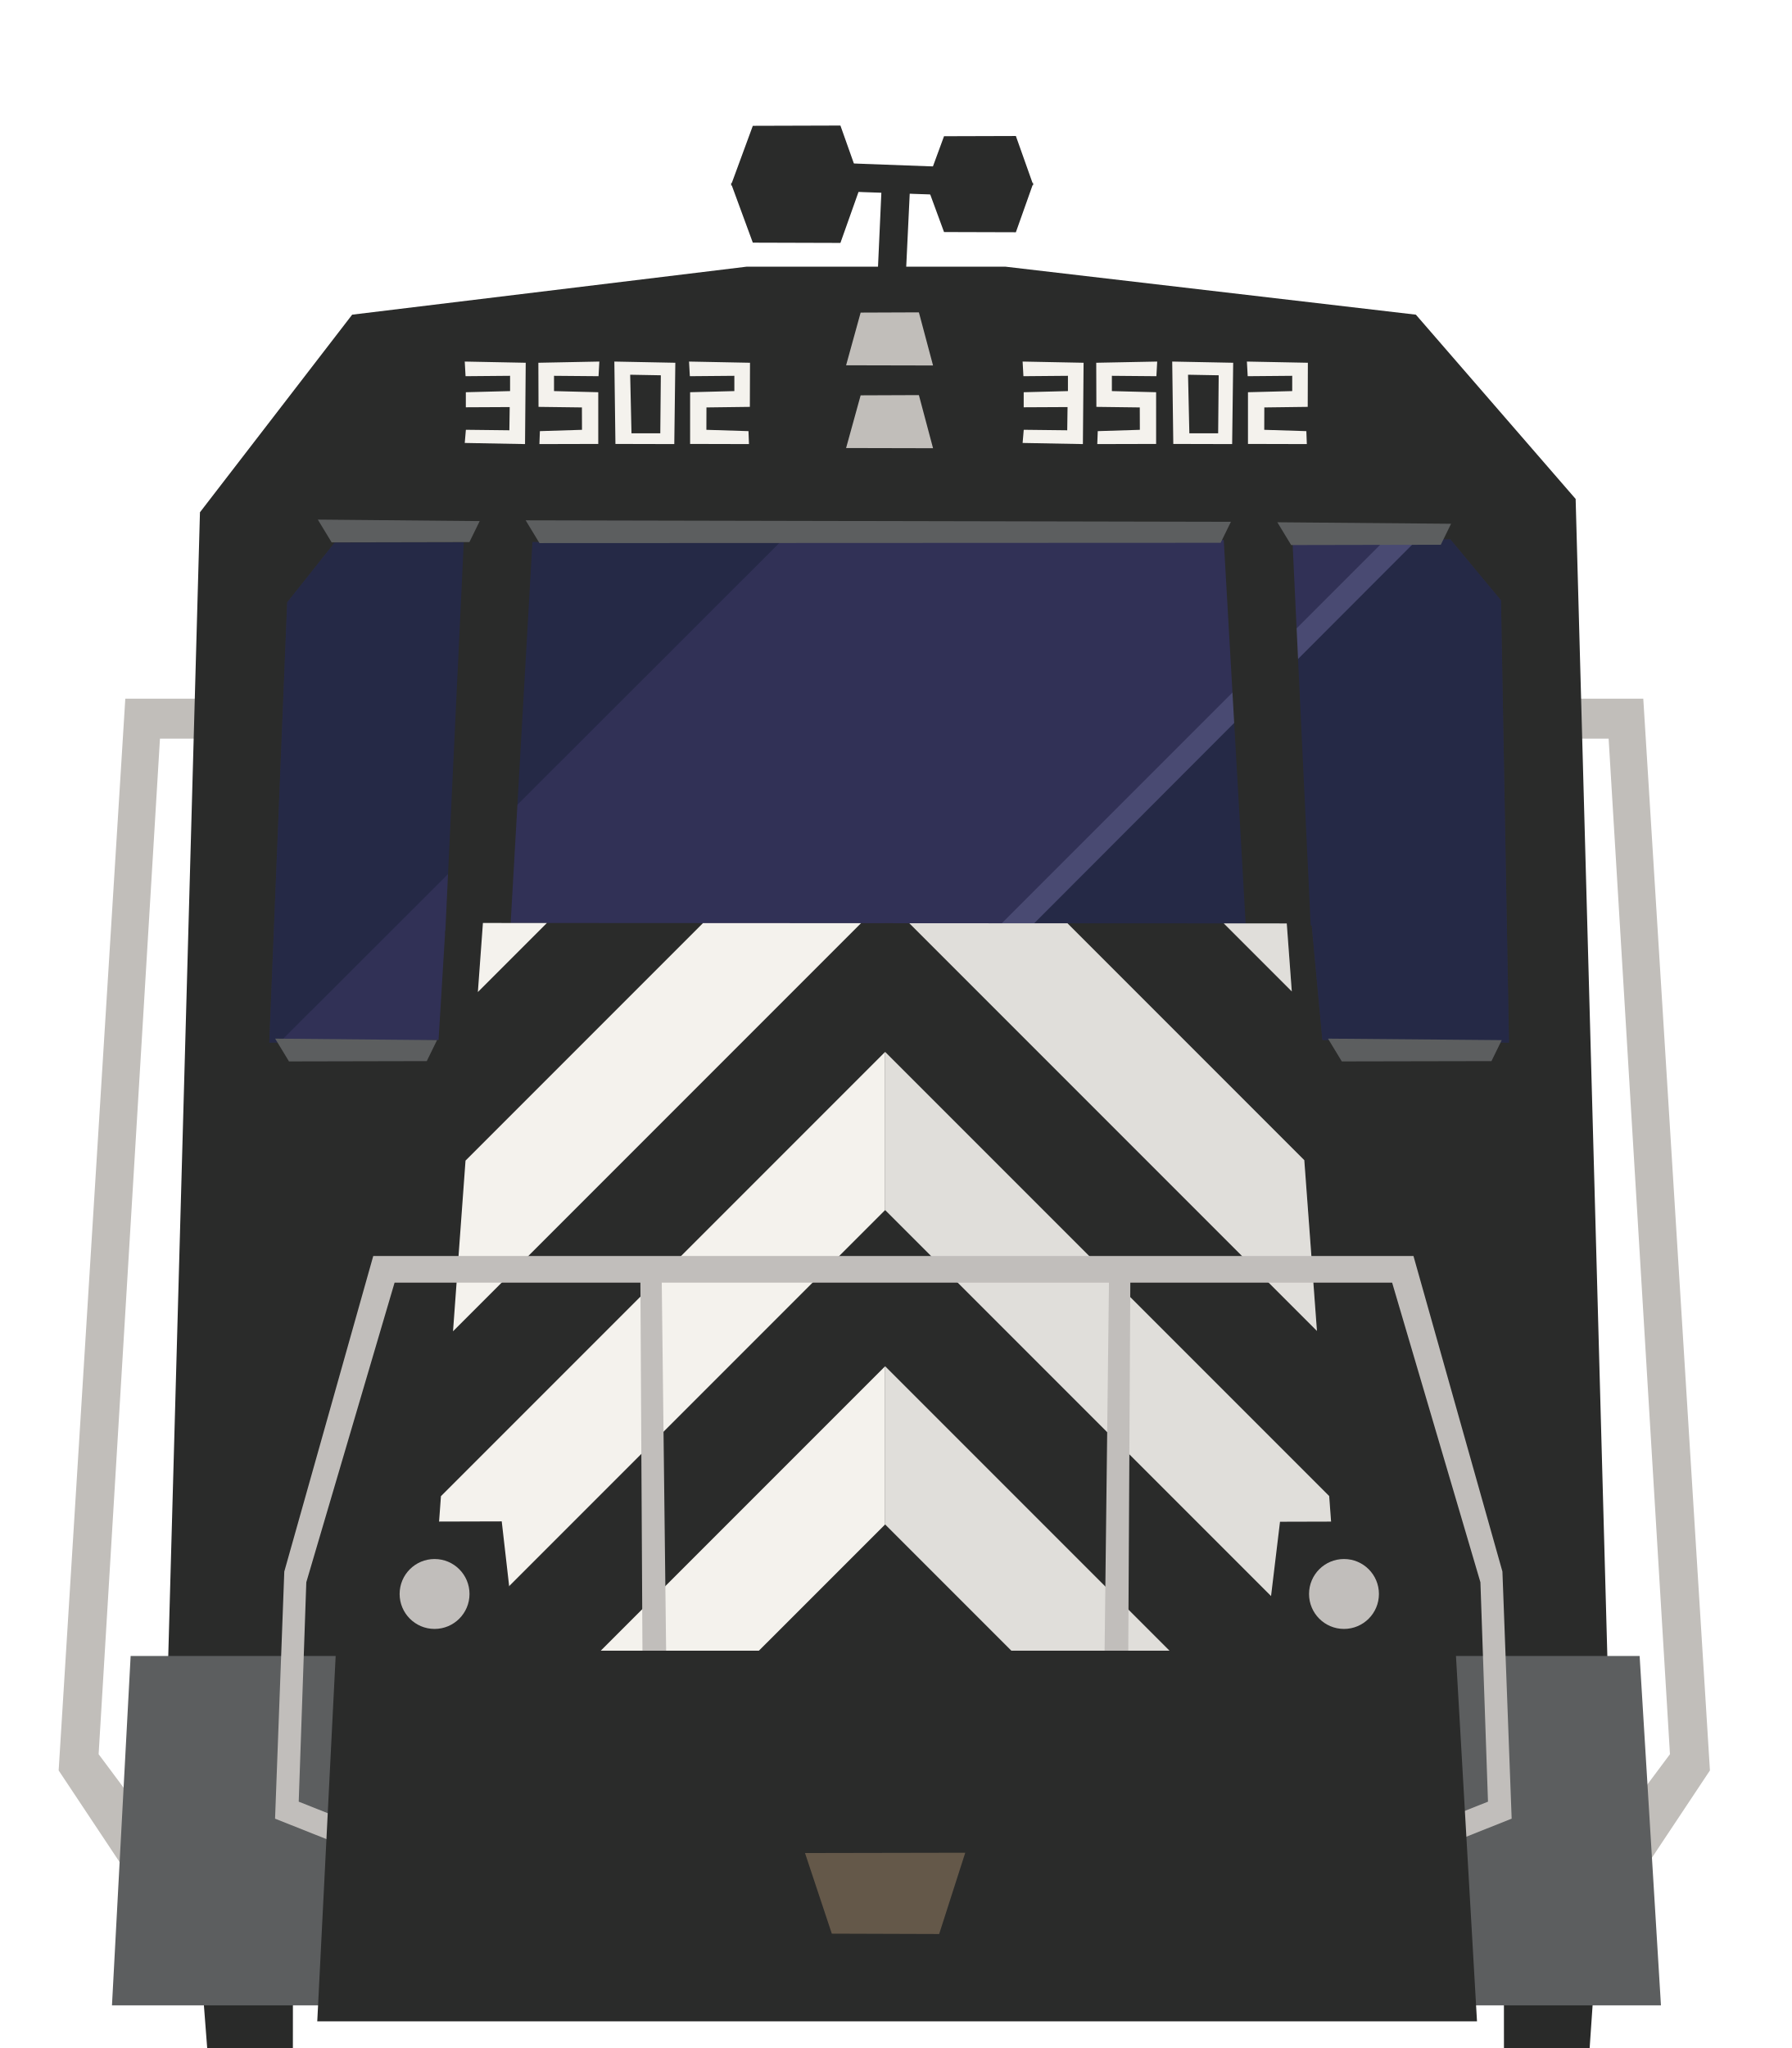
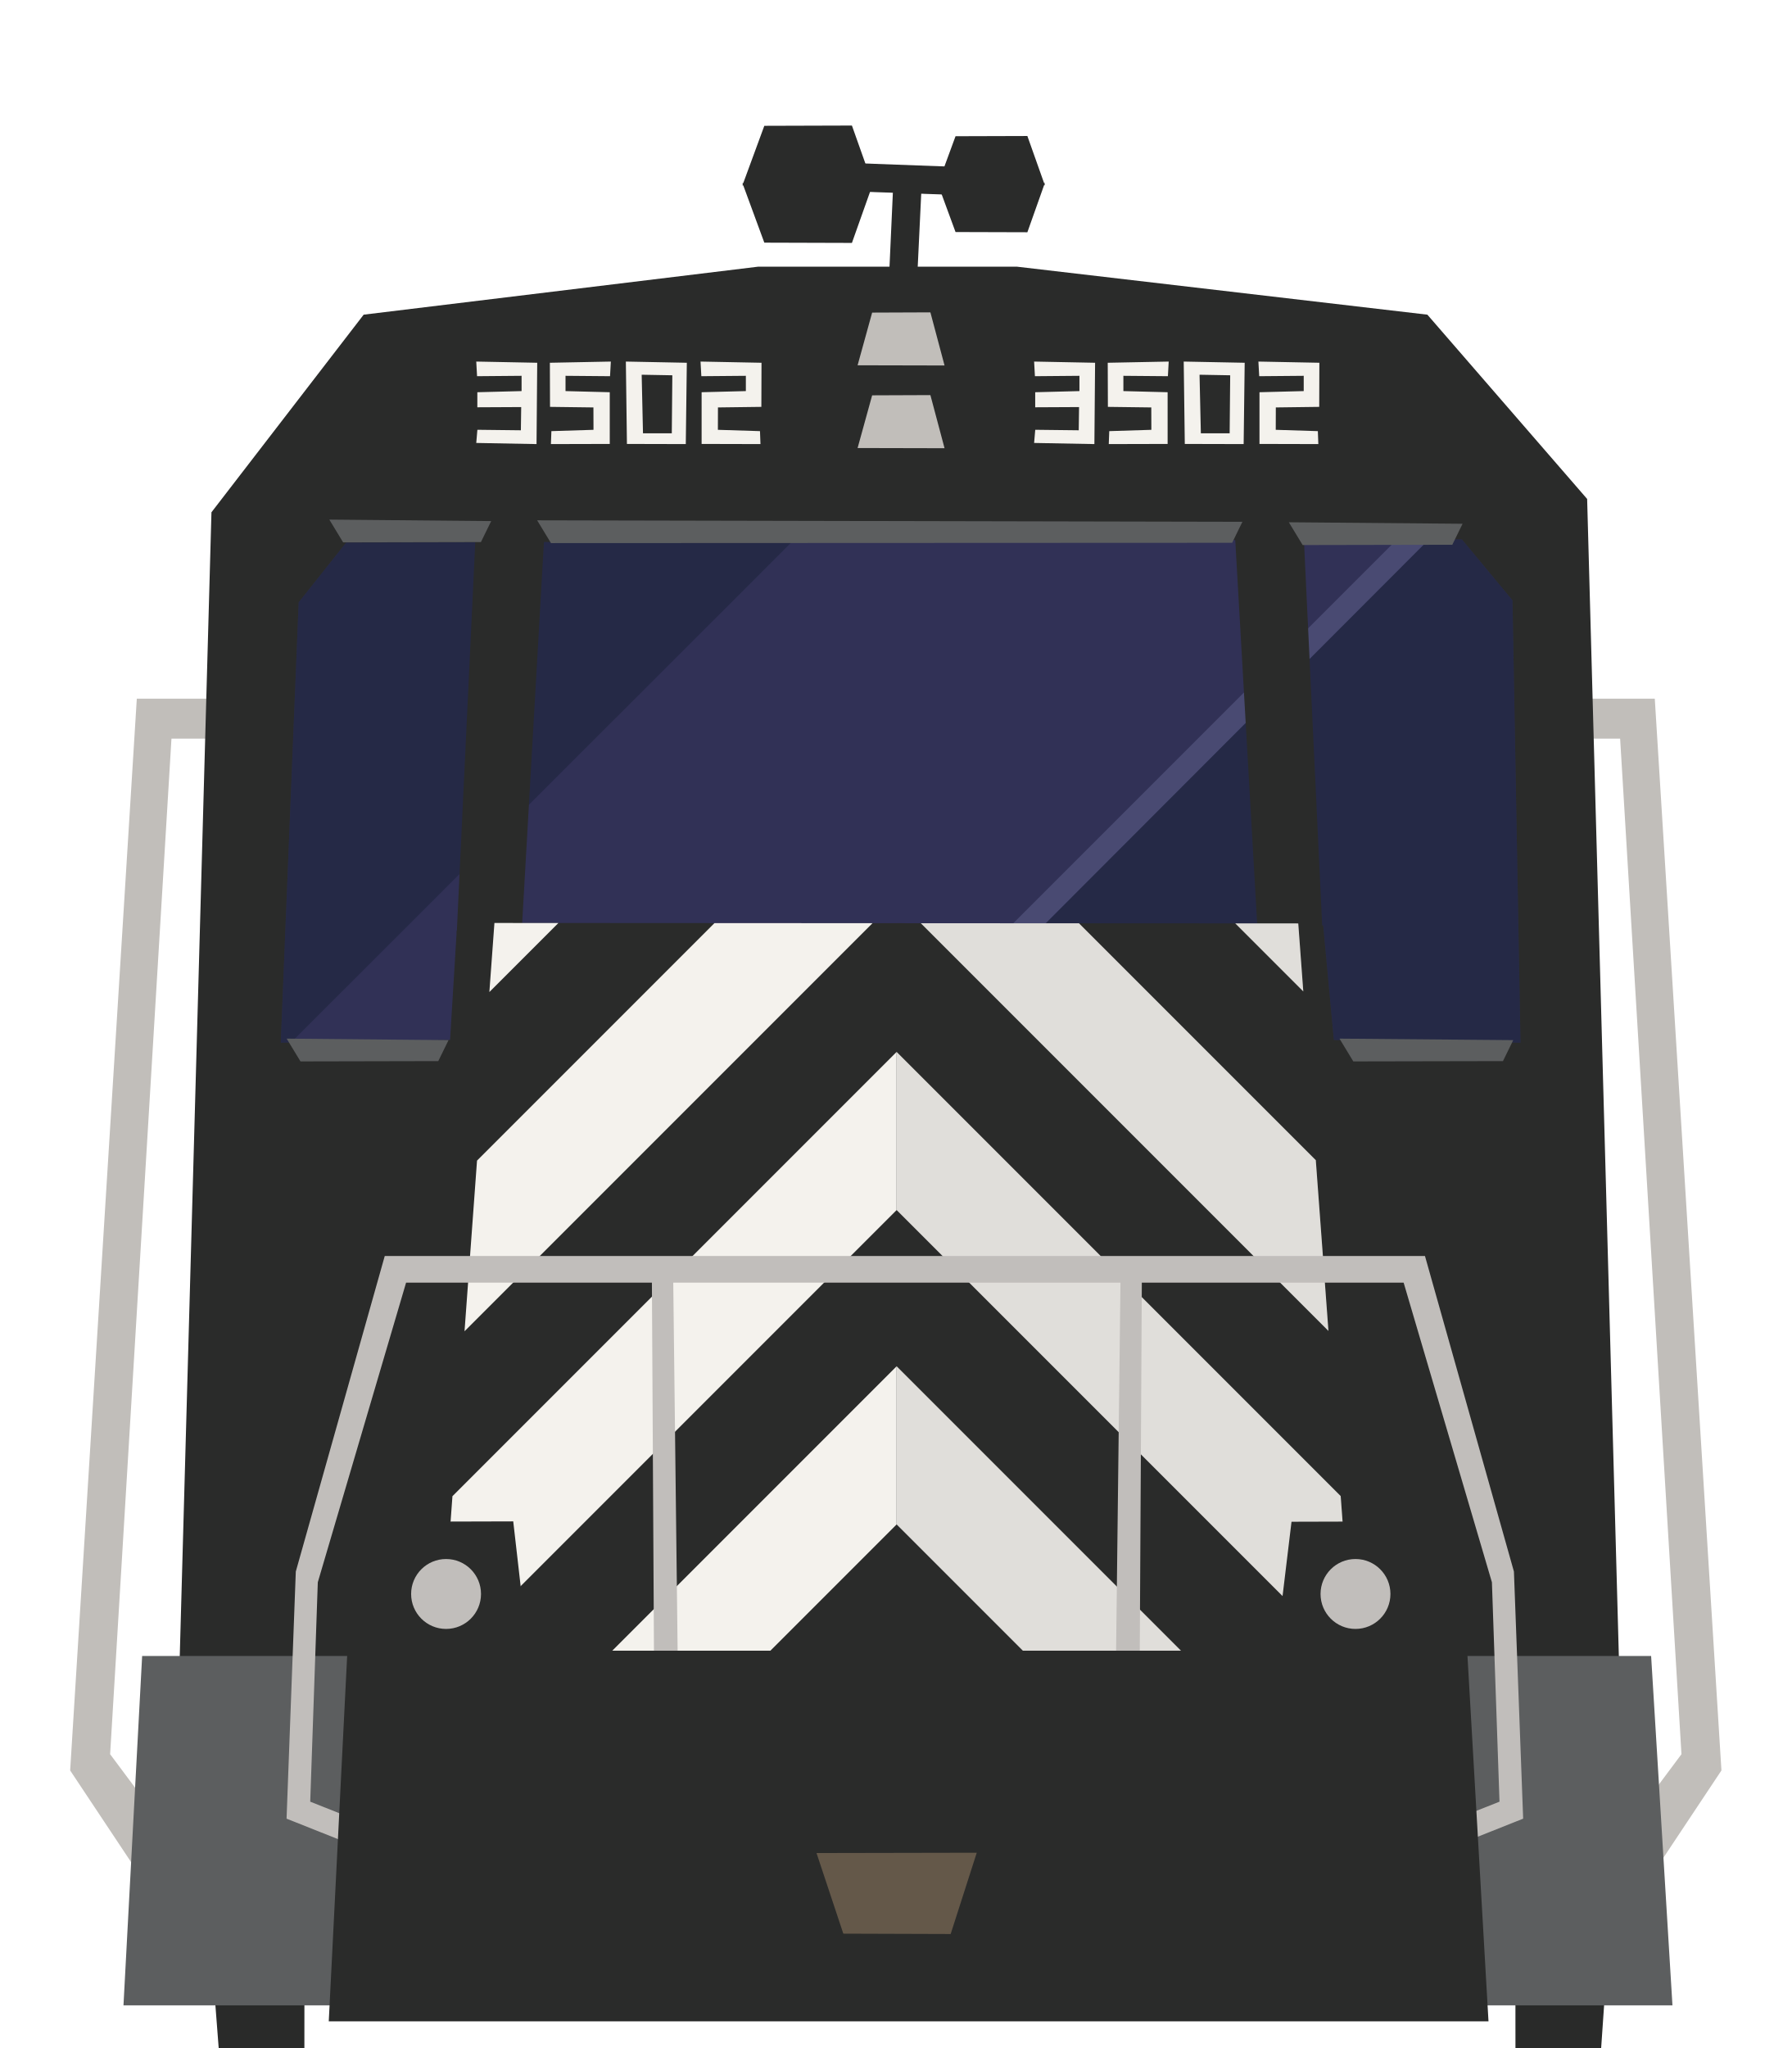
- <svg xmlns="http://www.w3.org/2000/svg" width="336px" height="384px" version="1.1" xml:space="preserve" style="fill-rule:evenodd;clip-rule:evenodd;stroke-linejoin:round;stroke-miterlimit:1.414;">
-   <g>
-     <g id="inception-train" transform="matrix(0.5,0,0,0.5,-24,0)">
-       <g id="side-railings">
-         <path d="M97.877,675.1l-12.885,-17.276l23.008,-380.824l13,0l0.371,-15l-26.371,0l-25,401.918l23.844,35.863l4.033,-24.681Z" style="fill:#c1beba;fill-rule:nonzero;" />
-         <path d="M661.494,675.1l12.885,-17.276l-23.008,-380.824l-13,0l-0.371,-15l26.371,0l25,401.918l-23.844,35.863l-4.033,-24.681Z" style="fill:#c1beba;fill-rule:nonzero;" />
-       </g>
-       <g id="top">
-         <path d="M389.474,67.407l-3.116,65.04l-10.5,0l2.948,-65.04l10.668,0Z" style="fill:#2a2b2a;fill-rule:nonzero;" />
-         <path d="M338.832,60.229l84.336,3.116l0,10.5l-84.336,-2.948l0,-10.668Z" style="fill:#2a2b2a;fill-rule:nonzero;" />
-         <path d="M330.369,47.179l-8.207,22.324l49.055,0.084l-7.988,-22.506l-32.86,0.098Z" style="fill:#2a2b2a;fill-rule:nonzero;" />
-         <path d="M330.369,90.996l-8.207,-22.324l49.055,-0.085l-7.988,22.507l-32.86,-0.098Z" style="fill:#2a2b2a;fill-rule:nonzero;" />
-         <path d="M402.092,51.081l-6.73,18.307l40.228,0.069l-6.551,-18.456l-26.947,0.08Z" style="fill:#2a2b2a;fill-rule:nonzero;" />
-         <path d="M402.092,87.014l-6.73,-18.307l40.228,-0.069l-6.551,18.456l-26.947,-0.08Z" style="fill:#2a2b2a;fill-rule:nonzero;" />
-       </g>
-       <g id="wheels">
-         <path d="M612.112,768l32.142,0l4.746,-68.628l-36.935,-0.592l0.047,69.22Z" style="fill:#292a29;fill-rule:nonzero;" />
-         <g transform="matrix(1,0,0,1,0,0.7014)">
-           <path d="M120.966,705.688l4.747,61.611l32.142,0l0.047,-62.203l-36.936,0.592Z" style="fill:#292a29;fill-rule:nonzero;" />
-         </g>
-       </g>
-       <g id="train">
-         <path d="M651,625l-540,0l12,-432.892l57.093,-74.108l147.993,-18l96.997,0l153.991,18l59.926,69.108l12,437.892Z" style="fill:#2a2b2a;fill-rule:nonzero;" />
-         <path d="M671,752l-581,0l7,-131l566,0l8,131Z" style="fill:#5c5e5f;fill-rule:nonzero;" />
-       </g>
-       <g id="window">
-         <path d="M173.5,203.5l-17.788,22.392l-6.712,165.108l63.5,-1l2.5,-41.001l325,-1.999l3.999,43l70.001,1l-3,-165.875l-19,-22.875l-418.5,1.25Z" style="fill:#313156;fill-rule:nonzero;" />
-         <clipPath id="tag1">
-           <path d="M173.5,203.5l-17.787,22.392l-6.713,165.108l63.5,-1l2.5,-41l325,-2l4,43l70,1l-3,-165.875l-19,-22.875l-418.5,1.25Z" />
+ <svg xmlns="http://www.w3.org/2000/svg" width="100%" height="100%" viewBox="0 0 336 384" version="1.1" xml:space="preserve" style="fill-rule:evenodd;clip-rule:evenodd;stroke-linejoin:round;stroke-miterlimit:1.414;">
+   <g id="inception-train" transform="matrix(0.5,0,0,0.5,-24,0)">
+     <g id="side-railings">
+       <g transform="matrix(1,0,0,1,4.31445,0)">
+         <path d="M97.877,675.1L84.992,657.824L108,277L121,277L121.371,262L95,262L70,663.918L93.844,699.781L97.877,675.1Z" style="fill:rgb(193,190,186);fill-rule:nonzero;" />
+       </g>
+       <g transform="matrix(1,0,0,1,4.31445,0)">
+         <path d="M661.494,675.1L674.379,657.824L651.371,277L638.371,277L638,262L664.371,262L689.371,663.918L665.527,699.781L661.494,675.1Z" style="fill:rgb(193,190,186);fill-rule:nonzero;" />
+       </g>
+     </g>
+     <g id="top">
+       <g transform="matrix(1,0,0,1,4.31445,0)">
+         <path d="M389.474,67.407L386.358,132.447L375.858,132.447L378.806,67.407L389.474,67.407Z" style="fill:rgb(42,43,42);fill-rule:nonzero;" />
+       </g>
+       <g transform="matrix(1,0,0,1,4.31445,0)">
+         <path d="M338.832,60.229L423.168,63.345L423.168,73.845L338.832,70.897L338.832,60.229Z" style="fill:rgb(42,43,42);fill-rule:nonzero;" />
+       </g>
+       <g transform="matrix(1,0,0,1,4.31445,0)">
+         <path d="M330.369,47.179L322.162,69.503L371.217,69.587L363.229,47.081L330.369,47.179Z" style="fill:rgb(42,43,42);fill-rule:nonzero;" />
+       </g>
+       <g transform="matrix(1,0,0,1,4.31445,0)">
+         <path d="M330.369,90.996L322.162,68.672L371.217,68.587L363.229,91.094L330.369,90.996Z" style="fill:rgb(42,43,42);fill-rule:nonzero;" />
+       </g>
+       <g transform="matrix(1,0,0,1,4.31445,0)">
+         <path d="M402.092,51.081L395.362,69.388L435.59,69.457L429.039,51.001L402.092,51.081Z" style="fill:rgb(42,43,42);fill-rule:nonzero;" />
+       </g>
+       <g transform="matrix(1,0,0,1,4.31445,0)">
+         <path d="M402.092,87.014L395.362,68.707L435.59,68.638L429.039,87.094L402.092,87.014Z" style="fill:rgb(42,43,42);fill-rule:nonzero;" />
+       </g>
+     </g>
+     <g id="wheels">
+       <g transform="matrix(1,0,0,1,4.31445,0)">
+         <path d="M612.112,768L644.254,768L649,699.372L612.065,698.78L612.112,768Z" style="fill:rgb(41,42,41);fill-rule:nonzero;" />
+       </g>
+       <g transform="matrix(1,0,0,1,4.31445,0.7014)">
+         <path d="M120.966,705.688L125.713,767.299L157.855,767.299L157.902,705.096L120.966,705.688Z" style="fill:rgb(41,42,41);fill-rule:nonzero;" />
+       </g>
+     </g>
+     <g id="train">
+       <g transform="matrix(1,0,0,1,4.31445,0)">
+         <path d="M651,625L111,625L123,192.108L180.093,118L328.086,100L425.083,100L579.074,118L639,187.108L651,625Z" style="fill:rgb(42,43,42);fill-rule:nonzero;" />
+       </g>
+       <g transform="matrix(1,0,0,1,4.31445,0)">
+         <path d="M671,752L90,752L97,621L663,621L671,752Z" style="fill:rgb(92,94,95);fill-rule:nonzero;" />
+       </g>
+     </g>
+     <g id="window">
+       <g transform="matrix(1,0,0,1,4.31445,0)">
+         <path d="M173.5,203.5L155.712,225.892L149,391L212.5,390L215,348.999L540,347L543.999,390L614,391L611,225.125L592,202.25L173.5,203.5Z" style="fill:rgb(49,49,86);fill-rule:nonzero;" />
+       </g>
+       <g transform="matrix(1,0,0,1,4.31445,0)">
+         <clipPath id="_clip1">
+           <path d="M173.5,203.5L155.713,225.892L149,391L212.5,390L215,349L540,347L544,390L614,391L611,225.125L592,202.25L173.5,203.5Z" />
        </clipPath>
-         <g clip-path="url(#tag1)">
-           <g opacity="0.3">
-             <path d="M630.532,398l-6.532,-202l-23,-16.279l-234.624,224.847l264.156,-6.568Z" style="fill:#0a1723;fill-rule:nonzero;" />
+         <g clip-path="url(#_clip1)">
+           <g>
+             <g opacity="0.3">
+               <path d="M630.532,398L624,196L601,179.721L366.376,404.568L630.532,398Z" style="fill:rgb(10,23,35);fill-rule:nonzero;" />
+             </g>
          </g>
-           <g opacity="0.3">
-             <path d="M138,194l-14,199l25.209,1.557l199.364,-199.188l-210.573,-1.369Z" style="fill:#0a1723;fill-rule:nonzero;" />
+           <g>
+             <g opacity="0.3">
+               <path d="M138,194L124,393L149.209,394.557L348.573,195.369L138,194Z" style="fill:rgb(10,23,35);fill-rule:nonzero;" />
+             </g>
          </g>
        </g>
-         <path d="M567.642,202.323l-145.4,145.402l12.258,-0.076l145.147,-145.362l-12.005,0.036Z" style="fill:#494a72;fill-rule:nonzero;" />
-         <path d="M239.322,350l8.435,-147.691l-25.757,-0.046l-7,147.737l24.322,0Z" style="fill:#2a2b2a;fill-rule:nonzero;" />
-         <path d="M515.435,350l-8.435,-147.691l25.757,-0.046l7,147.737l-24.322,0Z" style="fill:#2a2b2a;fill-rule:nonzero;" />
-         <path d="M509.693,195.682l-3.852,7.871l-255.493,0.111l-5.183,-8.544l264.528,0.562Z" style="fill:#5c5e5f;fill-rule:nonzero;" />
-         <path d="M211.926,390.047l-3.852,7.871l-51.682,0.111l-5.184,-8.544l60.718,0.562Z" style="fill:#5c5e5f;fill-rule:nonzero;" />
-         <path d="M611.277,390.047l-3.852,7.871l-56.132,0.111l-5.184,-8.544l65.168,0.562Z" style="fill:#5c5e5f;fill-rule:nonzero;" />
-         <path d="M227.926,195.41l-3.852,7.871l-51.682,0.111l-5.184,-8.544l60.718,0.562Z" style="fill:#5c5e5f;fill-rule:nonzero;" />
-         <path d="M592.277,196.41l-3.852,7.871l-56.132,0.111l-5.184,-8.544l65.168,0.562Z" style="fill:#5c5e5f;fill-rule:nonzero;" />
-       </g>
-       <g id="grill">
-         <path d="M209,621l342,0l-20.357,-274.713l-301.504,-0.169l-20.139,274.882Z" style="fill:#2a2b2a;fill-rule:nonzero;" />
-         <path d="M213.391,561.07l-4.391,59.931l3.772,0l167.228,-167.228l0,-59.312l-166.609,166.609Z" style="fill:#f4f2ed;fill-rule:nonzero;" />
-         <path d="M222.611,435.225l-4.689,64.001l153.027,-153.027l-59.279,-0.034l-89.059,89.06Z" style="fill:#f4f2ed;fill-rule:nonzero;" />
-         <path d="M272.733,619.613l1.387,1.387l56.54,0l49.34,-49.339l0,-59.314l-107.267,107.266Z" style="fill:#f4f2ed;fill-rule:nonzero;" />
-         <path d="M227.241,372.018l25.886,-25.886l-23.988,-0.014l-1.898,25.9Z" style="fill:#f4f2ed;fill-rule:nonzero;" />
-         <path d="M380,453.772l167.227,167.228l3.773,0l-4.445,-59.985l-166.555,-166.555l0,59.312Z" style="fill:#f4f2ed;fill-rule:nonzero;" />
-         <path d="M541.968,499.115l-4.747,-64.059l-88.814,-88.815l-59.345,-0.033l152.906,152.907Z" style="fill:#f4f2ed;fill-rule:nonzero;" />
-         <path d="M380,571.66l49.34,49.34l56.54,0l1.387,-1.387l-107.267,-107.267l0,59.314Z" style="fill:#f4f2ed;fill-rule:nonzero;" />
-         <path d="M532.533,371.793l-1.89,-25.506l-23.629,-0.013l25.519,25.519Z" style="fill:#f4f2ed;fill-rule:nonzero;" />
-         <clipPath id="tag2">
-           <path d="M209,621l342,0l-20.357,-274.713l-301.504,-0.168l-20.139,274.881Z" />
+       </g>
+       <g transform="matrix(1,0,0,1,4.31445,0)">
+         <path d="M567.642,202.323L422.242,347.725L434.5,347.649L579.647,202.287L567.642,202.323Z" style="fill:rgb(73,74,114);fill-rule:nonzero;" />
+       </g>
+       <g transform="matrix(1,0,0,1,4.31445,0)">
+         <path d="M239.322,350L247.757,202.309L222,202.263L215,350L239.322,350Z" style="fill:rgb(42,43,42);fill-rule:nonzero;" />
+       </g>
+       <g transform="matrix(1,0,0,1,4.31445,0)">
+         <path d="M515.435,350L507,202.309L532.757,202.263L539.757,350L515.435,350Z" style="fill:rgb(42,43,42);fill-rule:nonzero;" />
+       </g>
+       <g transform="matrix(1,0,0,1,4.31445,0)">
+         <path d="M509.693,195.682L505.841,203.553L250.348,203.664L245.165,195.12L509.693,195.682Z" style="fill:rgb(92,94,95);fill-rule:nonzero;" />
+       </g>
+       <g transform="matrix(1,0,0,1,4.31445,0)">
+         <path d="M211.926,390.047L208.074,397.918L156.392,398.029L151.208,389.485L211.926,390.047Z" style="fill:rgb(92,94,95);fill-rule:nonzero;" />
+       </g>
+       <g transform="matrix(1,0,0,1,4.31445,0)">
+         <path d="M611.277,390.047L607.425,397.918L551.293,398.029L546.109,389.485L611.277,390.047Z" style="fill:rgb(92,94,95);fill-rule:nonzero;" />
+       </g>
+       <g transform="matrix(1,0,0,1,4.31445,0)">
+         <path d="M227.926,195.41L224.074,203.281L172.392,203.392L167.208,194.848L227.926,195.41Z" style="fill:rgb(92,94,95);fill-rule:nonzero;" />
+       </g>
+       <g transform="matrix(1,0,0,1,4.31445,0)">
+         <path d="M592.277,196.41L588.425,204.281L532.293,204.392L527.109,195.848L592.277,196.41Z" style="fill:rgb(92,94,95);fill-rule:nonzero;" />
+       </g>
+     </g>
+     <g id="grill">
+       <g transform="matrix(1,0,0,1,4.31445,0)">
+         <path d="M209,621L551,621L530.643,346.287L229.139,346.118L209,621Z" style="fill:rgb(42,43,42);fill-rule:nonzero;" />
+       </g>
+       <g transform="matrix(1,0,0,1,4.31445,0)">
+         <path d="M213.391,561.07L209,621.001L212.772,621.001L380,453.773L380,394.461L213.391,561.07Z" style="fill:rgb(244,242,237);fill-rule:nonzero;" />
+       </g>
+       <g transform="matrix(1,0,0,1,4.31445,0)">
+         <path d="M222.611,435.225L217.922,499.226L370.949,346.199L311.67,346.165L222.611,435.225Z" style="fill:rgb(244,242,237);fill-rule:nonzero;" />
+       </g>
+       <g transform="matrix(1,0,0,1,4.31445,0)">
+         <path d="M272.733,619.613L274.12,621L330.66,621L380,571.661L380,512.347L272.733,619.613Z" style="fill:rgb(244,242,237);fill-rule:nonzero;" />
+       </g>
+       <g transform="matrix(1,0,0,1,4.31445,0)">
+         <path d="M227.241,372.018L253.127,346.132L229.139,346.118L227.241,372.018Z" style="fill:rgb(244,242,237);fill-rule:nonzero;" />
+       </g>
+       <g transform="matrix(1,0,0,1,4.31445,0)">
+         <path d="M380,453.772L547.227,621L551,621L546.555,561.015L380,394.46L380,453.772Z" style="fill:rgb(244,242,237);fill-rule:nonzero;" />
+       </g>
+       <g transform="matrix(1,0,0,1,4.31445,0)">
+         <path d="M541.968,499.115L537.221,435.056L448.407,346.241L389.062,346.208L541.968,499.115Z" style="fill:rgb(244,242,237);fill-rule:nonzero;" />
+       </g>
+       <g transform="matrix(1,0,0,1,4.31445,0)">
+         <path d="M380,571.661L429.34,621.001L485.88,621.001L487.267,619.613L380,512.347L380,571.661Z" style="fill:rgb(244,242,237);fill-rule:nonzero;" />
+       </g>
+       <g transform="matrix(1,0,0,1,4.31445,0)">
+         <path d="M532.533,371.793L530.643,346.287L507.014,346.274L532.533,371.793Z" style="fill:rgb(244,242,237);fill-rule:nonzero;" />
+       </g>
+       <g transform="matrix(1,0,0,1,4.31445,0)">
+         <clipPath id="_clip2">
+           <path d="M209,621L551,621L530.643,346.287L229.139,346.119L209,621Z" />
        </clipPath>
-         <g clip-path="url(#tag2)">
-           <g opacity="0.1">
-             <rect x="380" y="341" width="196" height="280" style="fill:#2a2b2a;fill-rule:nonzero;" />
+         <g clip-path="url(#_clip2)">
+           <g>
+             <g opacity="0.1">
+               <rect x="380" y="341" width="196" height="280" style="fill:rgb(42,43,42);fill-rule:nonzero;" />
+             </g>
          </g>
        </g>
      </g>
-       <g id="numbers">
-         <path d="M255.804,146.659l0,-5.73l16.697,0.146l0.303,-5.49l-22.869,0.449l0.057,16.543l16.277,0.211l0.029,8.394l-15.793,0.493l-0.181,4.855l22.076,-0.055l-0.002,-19.39l-16.594,-0.426Z" style="fill:#f4f2ed;fill-rule:nonzero;" />
-         <path d="M323.447,146.659l0,-5.73l-16.697,0.146l-0.303,-5.49l22.869,0.449l-0.057,16.543l-16.277,0.211l-0.029,8.394l15.793,0.493l0.181,4.855l-22.076,-0.055l0.002,-19.39l16.594,-0.426Z" style="fill:#f4f2ed;fill-rule:nonzero;" />
-         <path d="M239.322,146.659l0,-5.73l-16.697,0.146l-0.303,-5.49l22.869,0.449l-0.26,30.496l-22.609,-0.422l0.422,-4.938l16.312,0.188l0.124,-8.707l-16.452,0.082l0,-5.648l16.594,-0.426Z" style="fill:#f4f2ed;fill-rule:nonzero;" />
-         <path d="M295.665,162.484l-10.802,-0.002l-0.493,-21.957l11.499,0.208l-0.204,21.751ZM278.435,135.585l0.404,30.891l22.076,0.054l0.389,-30.496l-22.869,-0.449Z" style="fill:#f4f2ed;fill-rule:nonzero;" />
-         <path d="M481.644,147.085l-16.594,-0.426l0,-5.73l16.697,0.146l0.303,-5.49l-22.869,0.449l0.057,16.543l16.277,0.211l0.029,8.394l-15.793,0.493l-0.181,4.855l22.076,-0.055l-0.002,-19.39Z" style="fill:#f4f2ed;fill-rule:nonzero;" />
-         <path d="M532.693,146.659l0,-5.73l-16.697,0.146l-0.303,-5.49l22.869,0.449l-0.057,16.543l-16.277,0.211l-0.029,8.394l15.793,0.493l0.181,4.855l-22.076,-0.055l0.002,-19.39l16.594,-0.426Z" style="fill:#f4f2ed;fill-rule:nonzero;" />
-         <path d="M448.568,146.659l0,-5.73l-16.697,0.146l-0.303,-5.49l22.869,0.449l-0.26,30.496l-22.609,-0.422l0.422,-4.938l16.312,0.188l0.124,-8.707l-16.452,0.082l0,-5.648l16.594,-0.426Z" style="fill:#f4f2ed;fill-rule:nonzero;" />
-         <path d="M504.911,162.484l-10.802,-0.002l-0.493,-21.957l11.499,0.208l-0.204,21.751ZM487.681,135.585l0.404,30.891l22.076,0.054l0.389,-30.496l-22.869,-0.449Z" style="fill:#f4f2ed;fill-rule:nonzero;" />
-       </g>
-       <g id="railings">
-         <path d="M150.098,646.986l9.074,4.682" style="fill:#c1bebb;fill-rule:nonzero;" />
-         <path d="M288.172,475.232l8.016,3.577l1.984,166.859l-9.074,-4.682l-0.926,-165.754Z" style="fill:#c1bebb;fill-rule:nonzero;" />
-         <path d="M472,475.232l-8.016,3.577l-1.984,166.859l9.074,-4.682l0.926,-165.754Z" style="fill:#c1bebb;fill-rule:nonzero;" />
-         <path d="M611.537,589.334l-33.365,-118.334l-390.172,0l-33.365,118.334l-3.463,92.666l20.01,7.959l0.306,-9.791l-11.441,-4.543l2.842,-82.27l33.111,-112.355l374.172,0l33.111,112.355l2.842,82.27l-11.442,4.543l0.307,9.791l20.01,-7.959l-3.463,-92.666Z" style="fill:#c1bebb;fill-rule:nonzero;" />
-       </g>
+     </g>
+     <g id="numbers">
+       <g transform="matrix(1,0,0,1,4.31445,0)">
+         <path d="M255.804,146.659L255.804,140.929L272.501,141.075L272.804,135.585L249.935,136.034L249.992,152.577L266.269,152.788L266.298,161.182L250.505,161.675L250.324,166.53L272.4,166.475L272.398,147.085L255.804,146.659Z" style="fill:rgb(244,242,237);fill-rule:nonzero;" />
+       </g>
+       <g transform="matrix(1,0,0,1,4.31445,0)">
+         <path d="M323.447,146.659L323.447,140.929L306.75,141.075L306.447,135.585L329.316,136.034L329.259,152.577L312.982,152.788L312.953,161.182L328.746,161.675L328.927,166.53L306.851,166.475L306.853,147.085L323.447,146.659Z" style="fill:rgb(244,242,237);fill-rule:nonzero;" />
+       </g>
+       <g transform="matrix(1,0,0,1,4.31445,0)">
+         <path d="M239.322,146.659L239.322,140.929L222.625,141.075L222.322,135.585L245.191,136.034L244.931,166.53L222.322,166.108L222.744,161.17L239.056,161.358L239.18,152.651L222.728,152.733L222.728,147.085L239.322,146.659Z" style="fill:rgb(244,242,237);fill-rule:nonzero;" />
+       </g>
+       <g transform="matrix(1,0,0,1,4.31445,0)">
+         <path d="M295.665,162.484L284.863,162.482L284.37,140.525L295.869,140.733L295.665,162.484ZM278.435,135.585L278.839,166.476L300.915,166.53L301.304,136.034L278.435,135.585Z" style="fill:rgb(244,242,237);fill-rule:nonzero;" />
+       </g>
+       <g transform="matrix(1,0,0,1,4.31445,0)">
+         <path d="M481.644,147.085L465.05,146.659L465.05,140.929L481.747,141.075L482.05,135.585L459.181,136.034L459.238,152.577L475.515,152.788L475.544,161.182L459.751,161.675L459.57,166.53L481.646,166.475L481.644,147.085Z" style="fill:rgb(244,242,237);fill-rule:nonzero;" />
+       </g>
+       <g transform="matrix(1,0,0,1,4.31445,0)">
+         <path d="M532.693,146.659L532.693,140.929L515.996,141.075L515.693,135.585L538.562,136.034L538.505,152.577L522.228,152.788L522.199,161.182L537.992,161.675L538.173,166.53L516.097,166.475L516.099,147.085L532.693,146.659Z" style="fill:rgb(244,242,237);fill-rule:nonzero;" />
+       </g>
+       <g transform="matrix(1,0,0,1,4.31445,0)">
+         <path d="M448.568,146.659L448.568,140.929L431.871,141.075L431.568,135.585L454.437,136.034L454.177,166.53L431.568,166.108L431.99,161.17L448.302,161.358L448.426,152.651L431.974,152.733L431.974,147.085L448.568,146.659Z" style="fill:rgb(244,242,237);fill-rule:nonzero;" />
+       </g>
+       <g transform="matrix(1,0,0,1,4.31445,0)">
+         <path d="M504.911,162.484L494.109,162.482L493.616,140.525L505.115,140.733L504.911,162.484ZM487.681,135.585L488.085,166.476L510.161,166.53L510.55,136.034L487.681,135.585Z" style="fill:rgb(244,242,237);fill-rule:nonzero;" />
+       </g>
+     </g>
+     <g id="railings">
+       <g transform="matrix(1,0,0,1,4.31445,0)">
+         <path d="M150.098,646.986L159.172,651.668" style="fill:rgb(193,190,187);fill-rule:nonzero;" />
+       </g>
+       <g transform="matrix(1,0,0,1,4.31445,0)">
+         <path d="M288.172,475.232L296.188,478.809L298.172,645.668L289.098,640.986L288.172,475.232Z" style="fill:rgb(193,190,187);fill-rule:nonzero;" />
+       </g>
+       <g transform="matrix(1,0,0,1,4.31445,0)">
+         <path d="M472,475.232L463.984,478.809L462,645.668L471.074,640.986L472,475.232Z" style="fill:rgb(193,190,187);fill-rule:nonzero;" />
+       </g>
+       <g transform="matrix(1,0,0,1,4.31445,0)">
+         <path d="M611.537,589.334L578.172,471L188,471L154.635,589.334L151.172,682L171.182,689.959L171.488,680.168L160.047,675.625L162.889,593.355L196,481L570.172,481L603.283,593.355L606.125,675.625L594.683,680.168L594.99,689.959L615,682L611.537,589.334Z" style="fill:rgb(193,190,187);fill-rule:nonzero;" />
+       </g>
+     </g>
+     <g transform="matrix(1,0,0,1,4.31445,0)">
      <g id="skirt">
-         <path d="M602,758l-435,0l7,-139l420,0l8,139Z" style="fill:#2a2b2a;fill-rule:nonzero;" />
-       </g>
-       <g id="doodads">
-         <path d="M360.003,725.124l-10.055,-30.233l60.103,-0.116l-9.785,30.48l-40.263,-0.131Z" style="fill:#645849;fill-rule:nonzero;" />
-         <path d="M370.815,117.222l-5.457,19.761l32.616,0.074l-5.31,-19.921l-21.849,0.086Z" style="fill:#c1beba;fill-rule:nonzero;" />
-         <path d="M370.815,148.249l-5.457,19.761l32.616,0.074l-5.31,-19.921l-21.849,0.086Z" style="fill:#c1beba;fill-rule:nonzero;" />
-       </g>
-       <g id="lights">
-         <path d="M187.929,570.652l-6.055,50.233l60.102,0.115l-5.784,-50.48l-48.263,0.132Z" style="fill:#2a2b2a;fill-rule:nonzero;" />
-         <path d="M528.113,570.652l-6.055,50.233l60.102,0.115l-5.785,-50.48l-48.262,0.132Z" style="fill:#2a2b2a;fill-rule:nonzero;" />
-         <path d="M565.217,597.74c0,7.236 -5.867,13.109 -13.107,13.109c-7.237,0 -13.108,-5.873 -13.108,-13.109c0,-7.242 5.871,-13.109 13.108,-13.109c7.24,0 13.107,5.867 13.107,13.109" style="fill:#c1bebb;fill-rule:nonzero;" />
-         <path d="M224.107,597.74c0,7.236 -5.867,13.109 -13.107,13.109c-7.237,0 -13.108,-5.873 -13.108,-13.109c0,-7.242 5.871,-13.109 13.108,-13.109c7.24,0 13.107,5.867 13.107,13.109" style="fill:#c1bebb;fill-rule:nonzero;" />
+         <path d="M602,758L167,758L174,619L594,619L602,758Z" style="fill:rgb(42,43,42);fill-rule:nonzero;" />
+       </g>
+     </g>
+     <g id="doodads">
+       <g transform="matrix(1,0,0,1,4.31445,0)">
+         <path d="M360.003,725.124L349.948,694.891L410.051,694.775L400.266,725.255L360.003,725.124Z" style="fill:rgb(100,88,73);fill-rule:nonzero;" />
+       </g>
+       <g transform="matrix(1,0,0,1,4.31445,0)">
+         <path d="M370.815,117.222L365.358,136.983L397.974,137.057L392.664,117.136L370.815,117.222Z" style="fill:rgb(193,190,186);fill-rule:nonzero;" />
+       </g>
+       <g transform="matrix(1,0,0,1,4.31445,0)">
+         <path d="M370.815,148.249L365.358,168.01L397.974,168.084L392.664,148.163L370.815,148.249Z" style="fill:rgb(193,190,186);fill-rule:nonzero;" />
+       </g>
+     </g>
+     <g id="lights">
+       <g transform="matrix(1,0,0,1,4.31445,0)">
+         <path d="M187.929,570.652L181.874,620.885L241.976,621L236.192,570.52L187.929,570.652Z" style="fill:rgb(42,43,42);fill-rule:nonzero;" />
+       </g>
+       <g transform="matrix(1,0,0,1,4.31445,0)">
+         <path d="M528.113,570.652L522.058,620.885L582.16,621L576.375,570.52L528.113,570.652Z" style="fill:rgb(42,43,42);fill-rule:nonzero;" />
+       </g>
+       <g transform="matrix(1,0,0,1,4.31445,0)">
+         <path d="M565.217,597.74C565.217,604.976 559.35,610.849 552.11,610.849C544.873,610.849 539.002,604.976 539.002,597.74C539.002,590.498 544.873,584.631 552.11,584.631C559.35,584.631 565.217,590.498 565.217,597.74" style="fill:rgb(193,190,187);fill-rule:nonzero;" />
+       </g>
+       <g transform="matrix(1,0,0,1,4.31445,0)">
+         <path d="M224.107,597.74C224.107,604.976 218.24,610.849 211,610.849C203.763,610.849 197.892,604.976 197.892,597.74C197.892,590.498 203.763,584.631 211,584.631C218.24,584.631 224.107,590.498 224.107,597.74" style="fill:rgb(193,190,187);fill-rule:nonzero;" />
      </g>
    </g>
  </g>
</svg>
